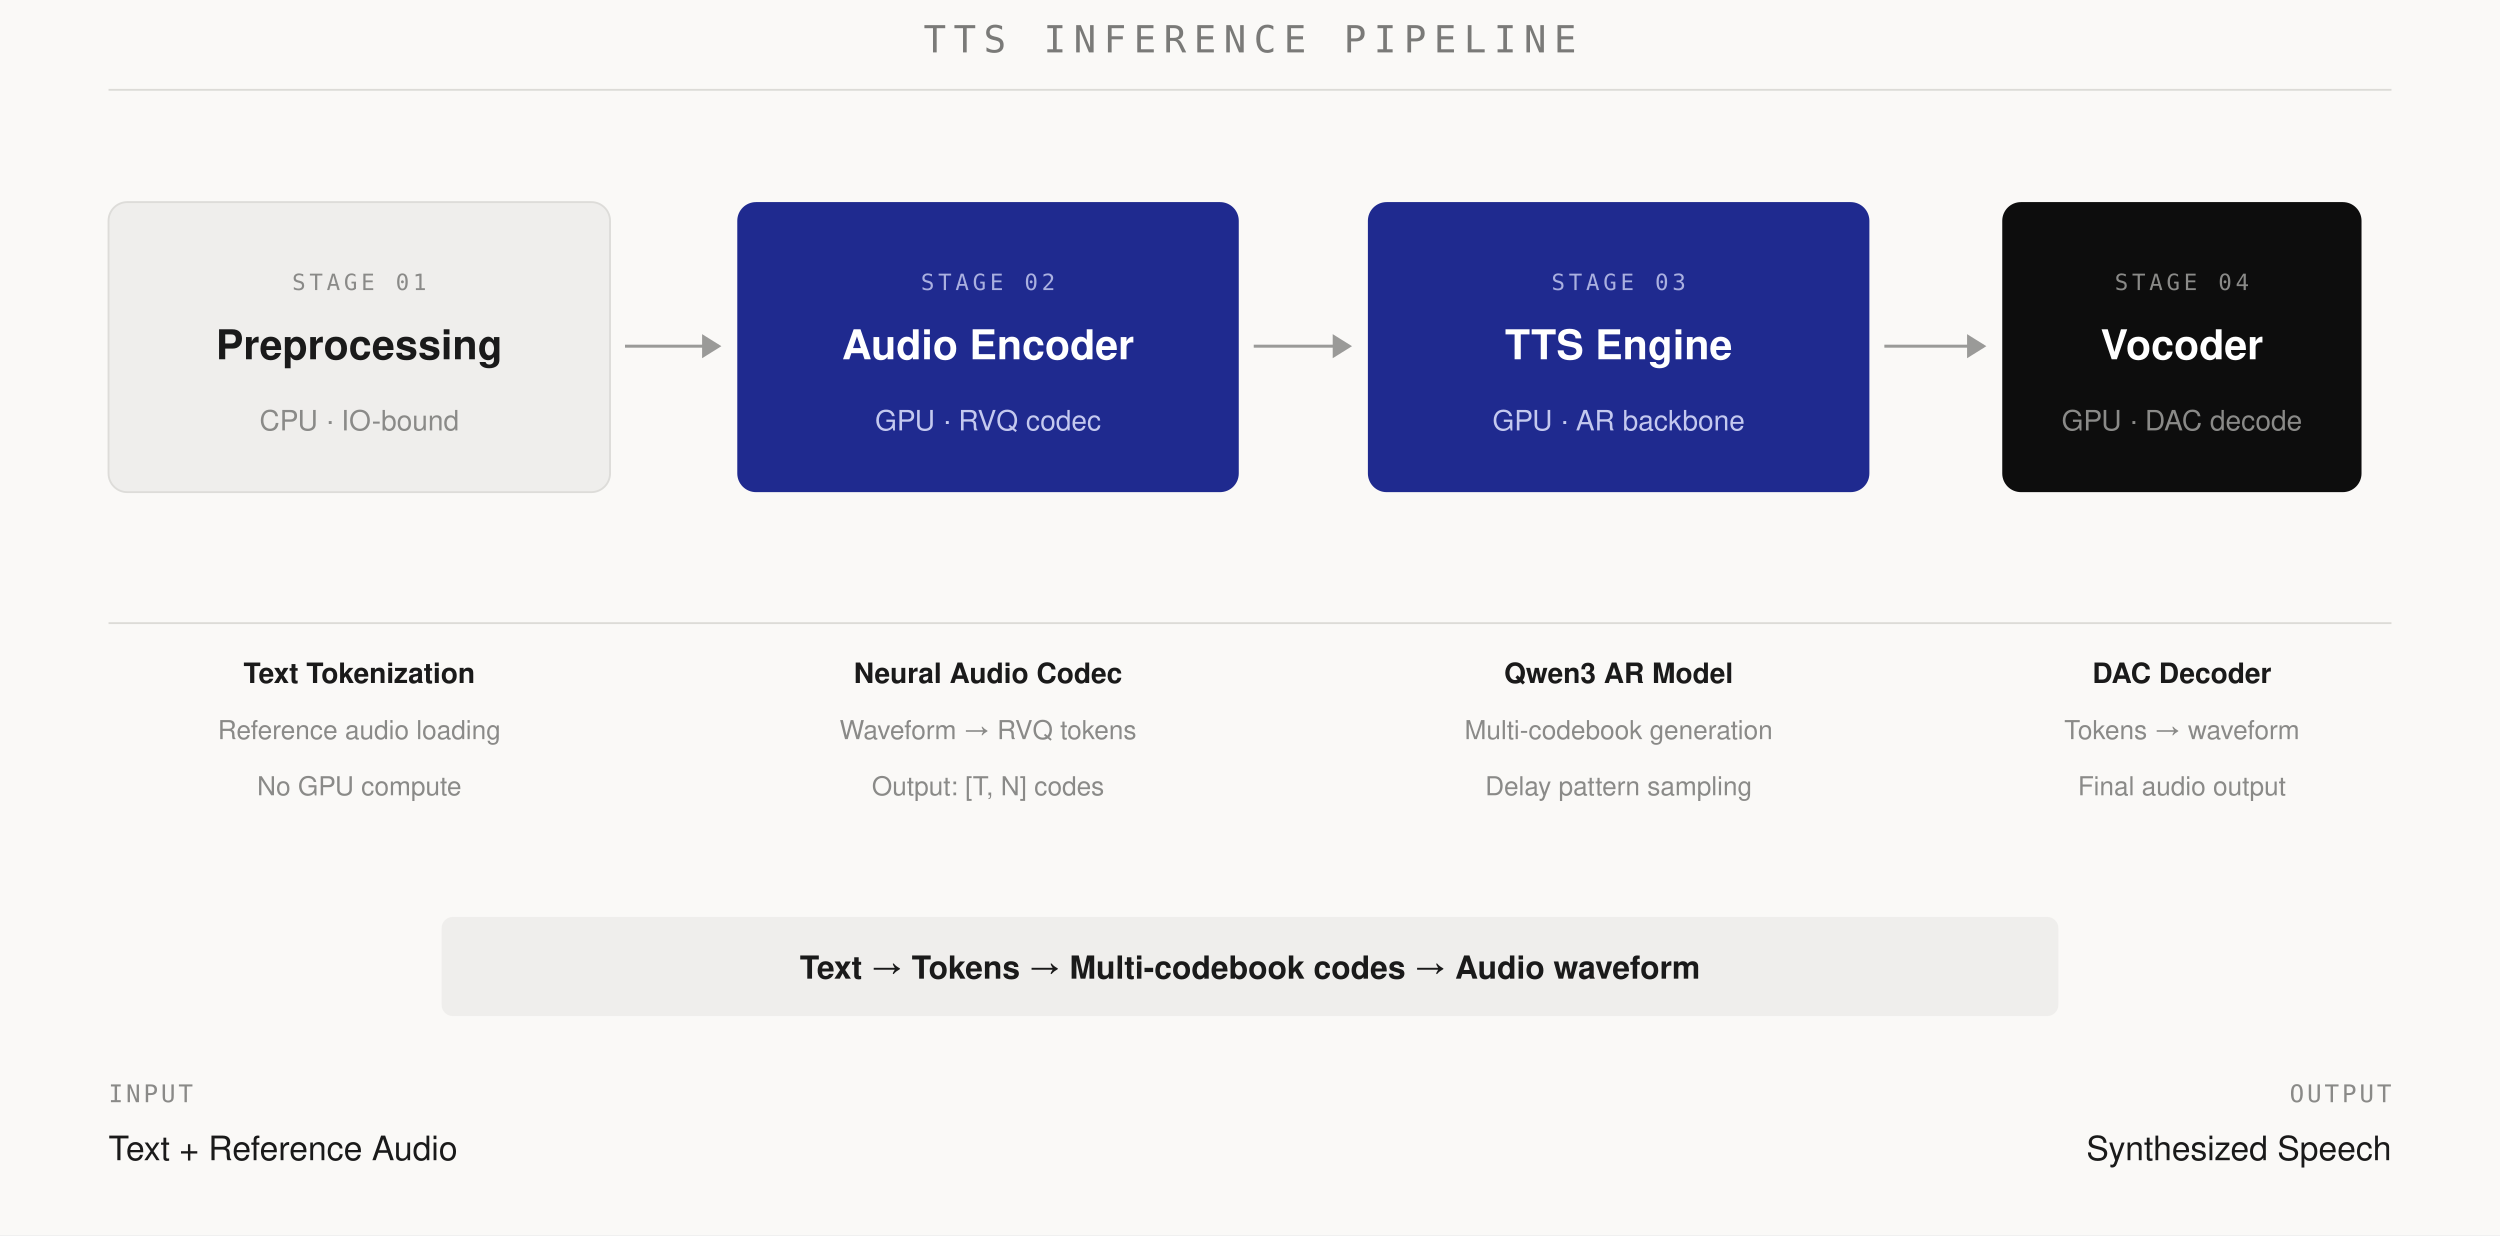
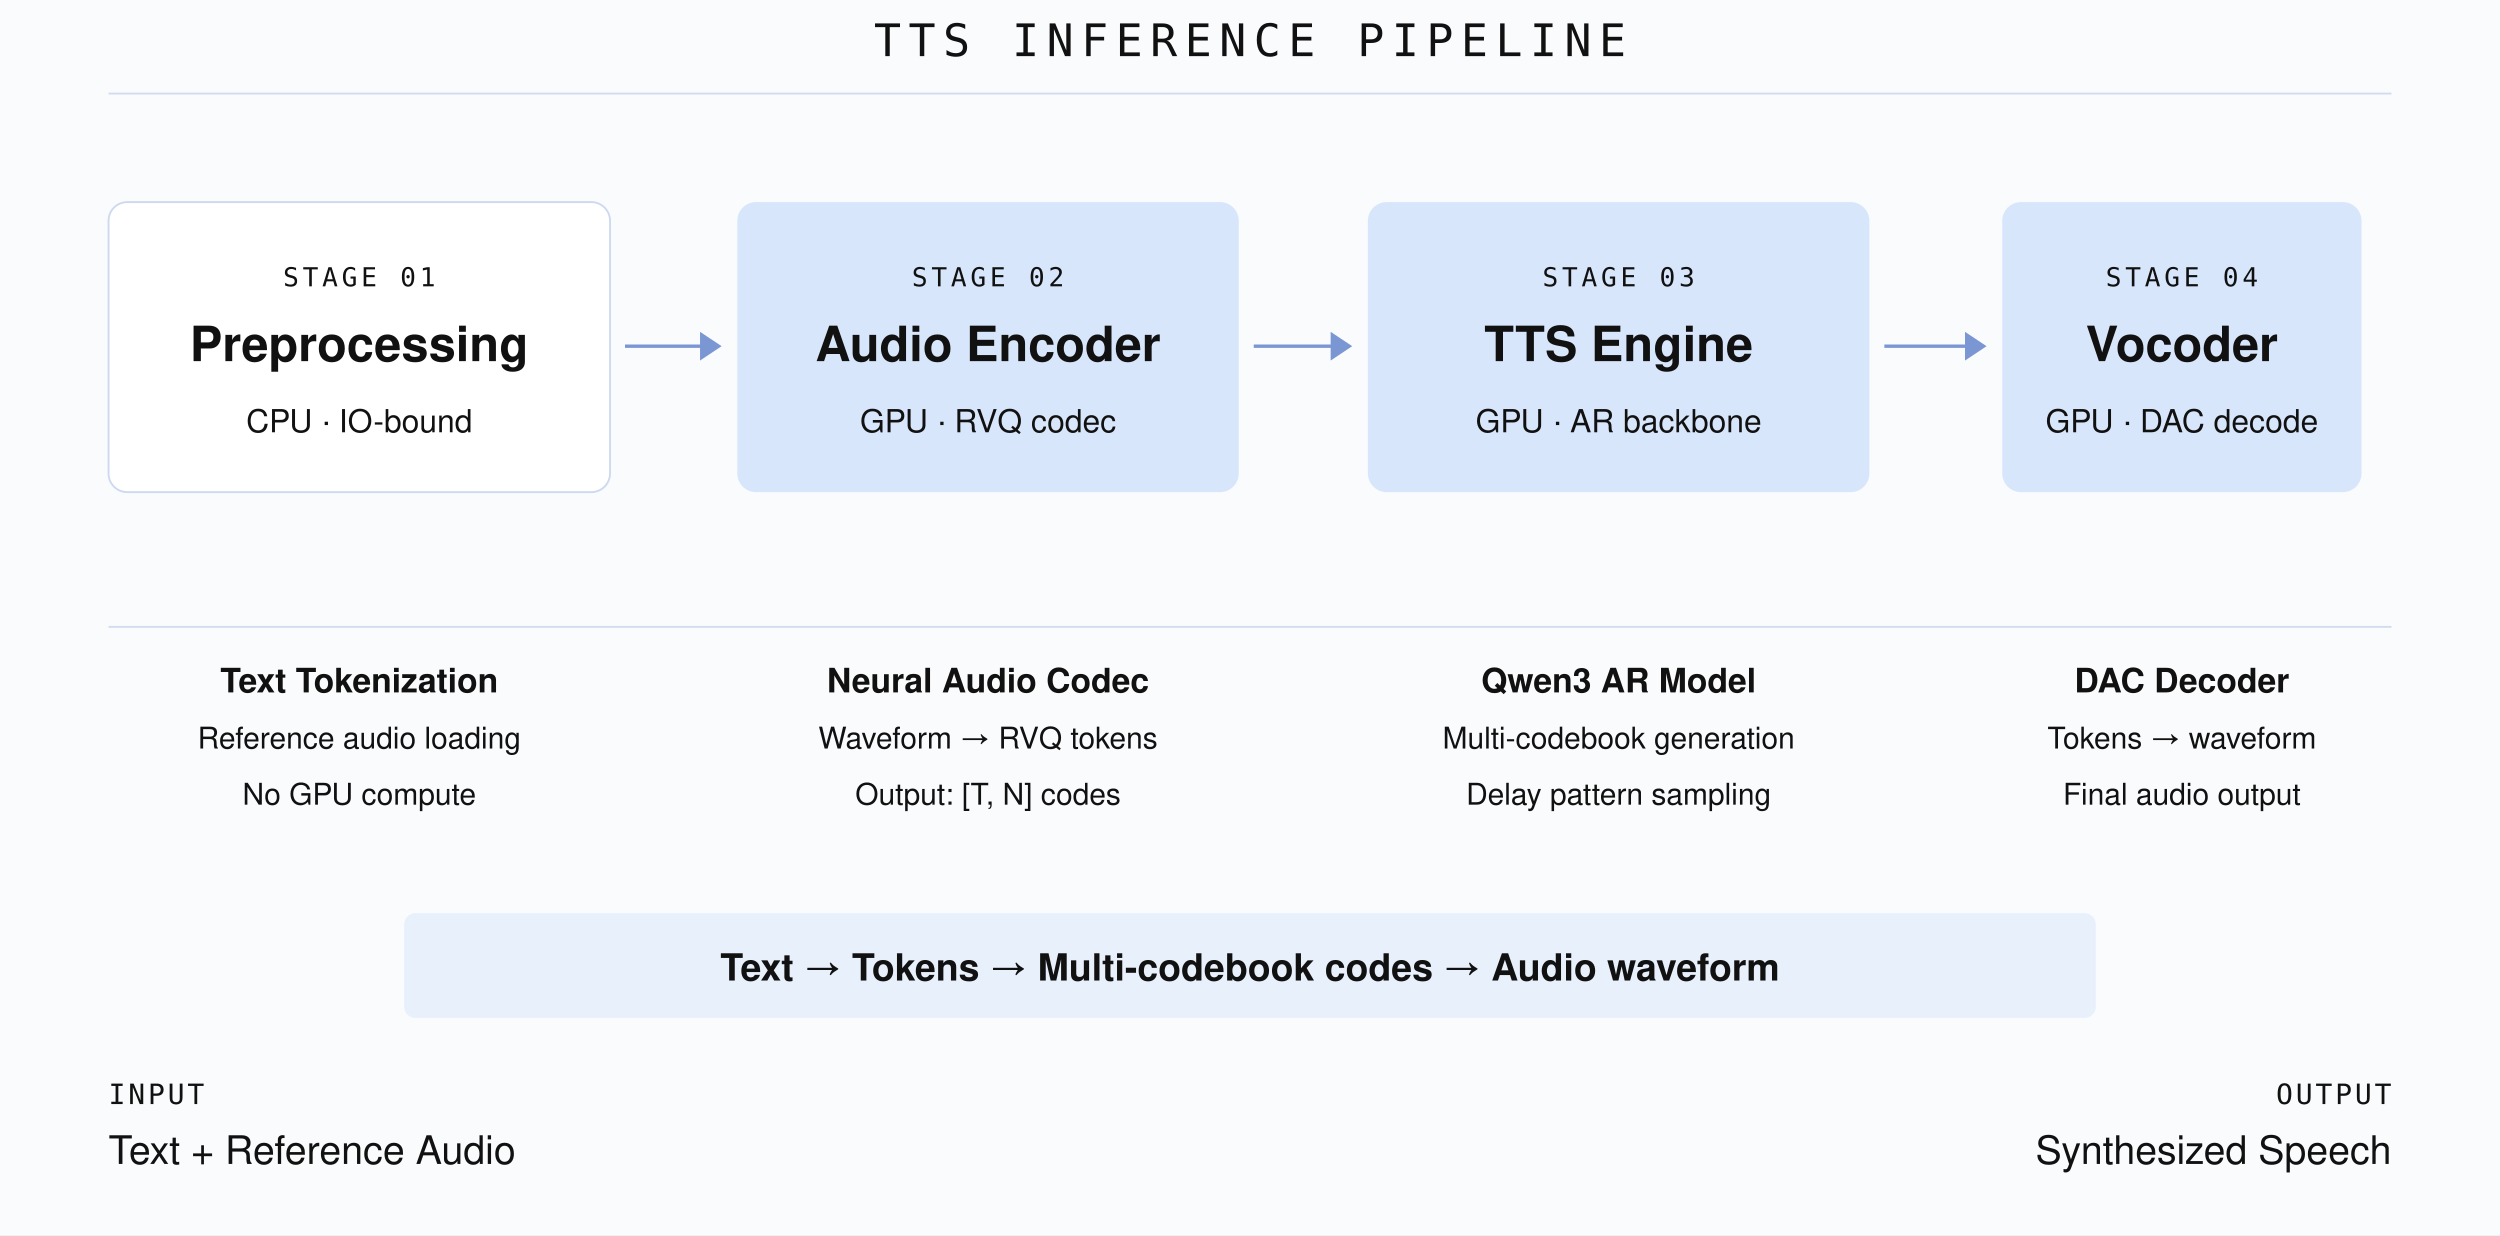
<svg xmlns="http://www.w3.org/2000/svg" viewBox="0 0 1336 660" font-family="-apple-system, 'Segoe UI', Helvetica, Arial, sans-serif">
  <defs>
    <style>
      .mono { font-family: 'SF Mono', 'Roboto Mono', Menlo, Consolas, monospace; }
    </style>
  </defs>
-   <rect x="0" y="0" width="1336" height="660" fill="#faf9f7" />
-   <text x="668" y="28" text-anchor="middle" class="mono" font-size="20" letter-spacing="4" fill="#7a7a78">TTS INFERENCE PIPELINE</text>
-   <line x1="58" y1="48" x2="1278" y2="48" stroke="#dcdbd7" stroke-width="1" />
-   <rect x="58" y="108" width="268" height="155" rx="10" fill="#efeeec" stroke="#dddcd9" stroke-width="1" />
-   <text x="192" y="155" text-anchor="middle" class="mono" font-size="12" letter-spacing="2" fill="#8a8a88">STAGE 01</text>
-   <text x="192" y="192" text-anchor="middle" font-size="22" font-weight="700" fill="#1a1a1a">Preprocessing</text>
-   <text x="192" y="230" text-anchor="middle" font-size="15" fill="#8a8a88">CPU · IO-bound</text>
-   <rect x="394" y="108" width="268" height="155" rx="10" fill="#1f2a8f" />
-   <text x="528" y="155" text-anchor="middle" class="mono" font-size="12" letter-spacing="2" fill="#aab0e0">STAGE 02</text>
-   <text x="528" y="192" text-anchor="middle" font-size="22" font-weight="700" fill="#ffffff">Audio Encoder</text>
-   <text x="528" y="230" text-anchor="middle" font-size="15" fill="#c4c9ef">GPU · RVQ codec</text>
-   <rect x="731" y="108" width="268" height="155" rx="10" fill="#1f2a8f" />
-   <text x="865" y="155" text-anchor="middle" class="mono" font-size="12" letter-spacing="2" fill="#aab0e0">STAGE 03</text>
-   <text x="865" y="192" text-anchor="middle" font-size="22" font-weight="700" fill="#ffffff">TTS Engine</text>
-   <text x="865" y="230" text-anchor="middle" font-size="15" fill="#c4c9ef">GPU · AR backbone</text>
-   <rect x="1070" y="108" width="192" height="155" rx="10" fill="#0d0d0d" />
-   <text x="1166" y="155" text-anchor="middle" class="mono" font-size="12" letter-spacing="2" fill="#8a8a88">STAGE 04</text>
-   <text x="1166" y="192" text-anchor="middle" font-size="22" font-weight="700" fill="#ffffff">Vocoder</text>
-   <text x="1166" y="230" text-anchor="middle" font-size="15" fill="#8a8a88">GPU · DAC decode</text>
-   <g stroke="#9a9a98" stroke-width="1.6" fill="#9a9a98">
+   <rect x="0" y="0" width="1336" height="660" fill="#fafbfd" />
+   <text x="668" y="30" text-anchor="middle" class="mono" font-size="24" letter-spacing="4" fill="#111111">TTS INFERENCE PIPELINE</text>
+   <line x1="58" y1="50" x2="1278" y2="50" stroke="#d3dcef" stroke-width="1" />
+   <rect x="58" y="108" width="268" height="155" rx="10" fill="#ffffff" stroke="#cdd9ee" stroke-width="1" />
+   <text x="192" y="153" text-anchor="middle" class="mono" font-size="14" letter-spacing="2" fill="#111111">STAGE 01</text>
+   <text x="192" y="193" text-anchor="middle" font-size="26" font-weight="700" fill="#111111">Preprocessing</text>
+   <text x="192" y="231" text-anchor="middle" font-size="17" fill="#111111">CPU · IO-bound</text>
+   <rect x="394" y="108" width="268" height="155" rx="10" fill="#d8e6fb" />
+   <text x="528" y="153" text-anchor="middle" class="mono" font-size="14" letter-spacing="2" fill="#111111">STAGE 02</text>
+   <text x="528" y="193" text-anchor="middle" font-size="26" font-weight="700" fill="#111111">Audio Encoder</text>
+   <text x="528" y="231" text-anchor="middle" font-size="17" fill="#111111">GPU · RVQ codec</text>
+   <rect x="731" y="108" width="268" height="155" rx="10" fill="#d8e6fb" />
+   <text x="865" y="153" text-anchor="middle" class="mono" font-size="14" letter-spacing="2" fill="#111111">STAGE 03</text>
+   <text x="865" y="193" text-anchor="middle" font-size="26" font-weight="700" fill="#111111">TTS Engine</text>
+   <text x="865" y="231" text-anchor="middle" font-size="17" fill="#111111">GPU · AR backbone</text>
+   <rect x="1070" y="108" width="192" height="155" rx="10" fill="#d8e6fb" />
+   <text x="1166" y="153" text-anchor="middle" class="mono" font-size="14" letter-spacing="2" fill="#111111">STAGE 04</text>
+   <text x="1166" y="193" text-anchor="middle" font-size="26" font-weight="700" fill="#111111">Vocoder</text>
+   <text x="1166" y="231" text-anchor="middle" font-size="17" fill="#111111">GPU · DAC decode</text>
+   <g stroke="#7a97d4" stroke-width="1.8" fill="#7a97d4">
    <line x1="334" y1="185" x2="384" y2="185" />
-     <path d="M384 185 L376 180 L376 190 Z" />
+     <path d="M384 185 L375 179 L375 191 Z" />
    <line x1="670" y1="185" x2="721" y2="185" />
-     <path d="M721 185 L713 180 L713 190 Z" />
+     <path d="M721 185 L712 179 L712 191 Z" />
    <line x1="1007" y1="185" x2="1060" y2="185" />
-     <path d="M1060 185 L1052 180 L1052 190 Z" />
+     <path d="M1060 185 L1051 179 L1051 191 Z" />
  </g>
-   <line x1="58" y1="333" x2="1278" y2="333" stroke="#dcdbd7" stroke-width="1" />
-   <text x="192" y="365" text-anchor="middle" font-size="15" font-weight="700" fill="#1a1a1a">Text Tokenization</text>
-   <text x="192" y="395" text-anchor="middle" font-size="14" fill="#8a8a88">Reference audio loading</text>
-   <text x="192" y="425" text-anchor="middle" font-size="14" fill="#8a8a88">No GPU compute</text>
-   <text x="528" y="365" text-anchor="middle" font-size="15" font-weight="700" fill="#1a1a1a">Neural Audio Codec</text>
-   <text x="528" y="395" text-anchor="middle" font-size="14" fill="#8a8a88">Waveform → RVQ tokens</text>
-   <text x="528" y="425" text-anchor="middle" font-size="14" fill="#8a8a88">Output: [T, N] codes</text>
-   <text x="865" y="365" text-anchor="middle" font-size="15" font-weight="700" fill="#1a1a1a">Qwen3 AR Model</text>
-   <text x="865" y="395" text-anchor="middle" font-size="14" fill="#8a8a88">Multi-codebook generation</text>
-   <text x="865" y="425" text-anchor="middle" font-size="14" fill="#8a8a88">Delay pattern sampling</text>
-   <text x="1166" y="365" text-anchor="middle" font-size="15" font-weight="700" fill="#1a1a1a">DAC Decoder</text>
-   <text x="1166" y="395" text-anchor="middle" font-size="14" fill="#8a8a88">Tokens → waveform</text>
-   <text x="1166" y="425" text-anchor="middle" font-size="14" fill="#8a8a88">Final audio output</text>
-   <rect x="236" y="490" width="864" height="53" rx="6" fill="#efeeec" />
-   <text x="668" y="523" text-anchor="middle" font-size="17" font-weight="700" fill="#1a1a1a">Text → Tokens → Multi-codebook codes → Audio waveform</text>
-   <text x="58" y="589" text-anchor="start" class="mono" font-size="13" letter-spacing="1.5" fill="#8a8a88">INPUT</text>
-   <text x="58" y="620" text-anchor="start" font-size="18" fill="#1a1a1a">Text + Reference Audio</text>
-   <text x="1278" y="589" text-anchor="end" class="mono" font-size="13" letter-spacing="1.5" fill="#8a8a88">OUTPUT</text>
-   <text x="1278" y="620" text-anchor="end" font-size="18" fill="#1a1a1a">Synthesized Speech</text>
+   <line x1="58" y1="335" x2="1278" y2="335" stroke="#d3dcef" stroke-width="1" />
+   <text x="192" y="370" text-anchor="middle" font-size="18" font-weight="700" fill="#111111">Text Tokenization</text>
+   <text x="192" y="400" text-anchor="middle" font-size="16" fill="#111111">Reference audio loading</text>
+   <text x="192" y="430" text-anchor="middle" font-size="16" fill="#111111">No GPU compute</text>
+   <text x="528" y="370" text-anchor="middle" font-size="18" font-weight="700" fill="#111111">Neural Audio Codec</text>
+   <text x="528" y="400" text-anchor="middle" font-size="16" fill="#111111">Waveform → RVQ tokens</text>
+   <text x="528" y="430" text-anchor="middle" font-size="16" fill="#111111">Output: [T, N] codes</text>
+   <text x="865" y="370" text-anchor="middle" font-size="18" font-weight="700" fill="#111111">Qwen3 AR Model</text>
+   <text x="865" y="400" text-anchor="middle" font-size="16" fill="#111111">Multi-codebook generation</text>
+   <text x="865" y="430" text-anchor="middle" font-size="16" fill="#111111">Delay pattern sampling</text>
+   <text x="1166" y="370" text-anchor="middle" font-size="18" font-weight="700" fill="#111111">DAC Decoder</text>
+   <text x="1166" y="400" text-anchor="middle" font-size="16" fill="#111111">Tokens → waveform</text>
+   <text x="1166" y="430" text-anchor="middle" font-size="16" fill="#111111">Final audio output</text>
+   <rect x="216" y="488" width="904" height="56" rx="6" fill="#e8f0fc" />
+   <text x="668" y="524" text-anchor="middle" font-size="20" font-weight="700" fill="#111111">Text → Tokens → Multi-codebook codes → Audio waveform</text>
+   <text x="58" y="590" text-anchor="start" class="mono" font-size="15" letter-spacing="1.5" fill="#111111">INPUT</text>
+   <text x="58" y="622" text-anchor="start" font-size="21" fill="#111111">Text + Reference Audio</text>
+   <text x="1278" y="590" text-anchor="end" class="mono" font-size="15" letter-spacing="1.5" fill="#111111">OUTPUT</text>
+   <text x="1278" y="622" text-anchor="end" font-size="21" fill="#111111">Synthesized Speech</text>
</svg>
